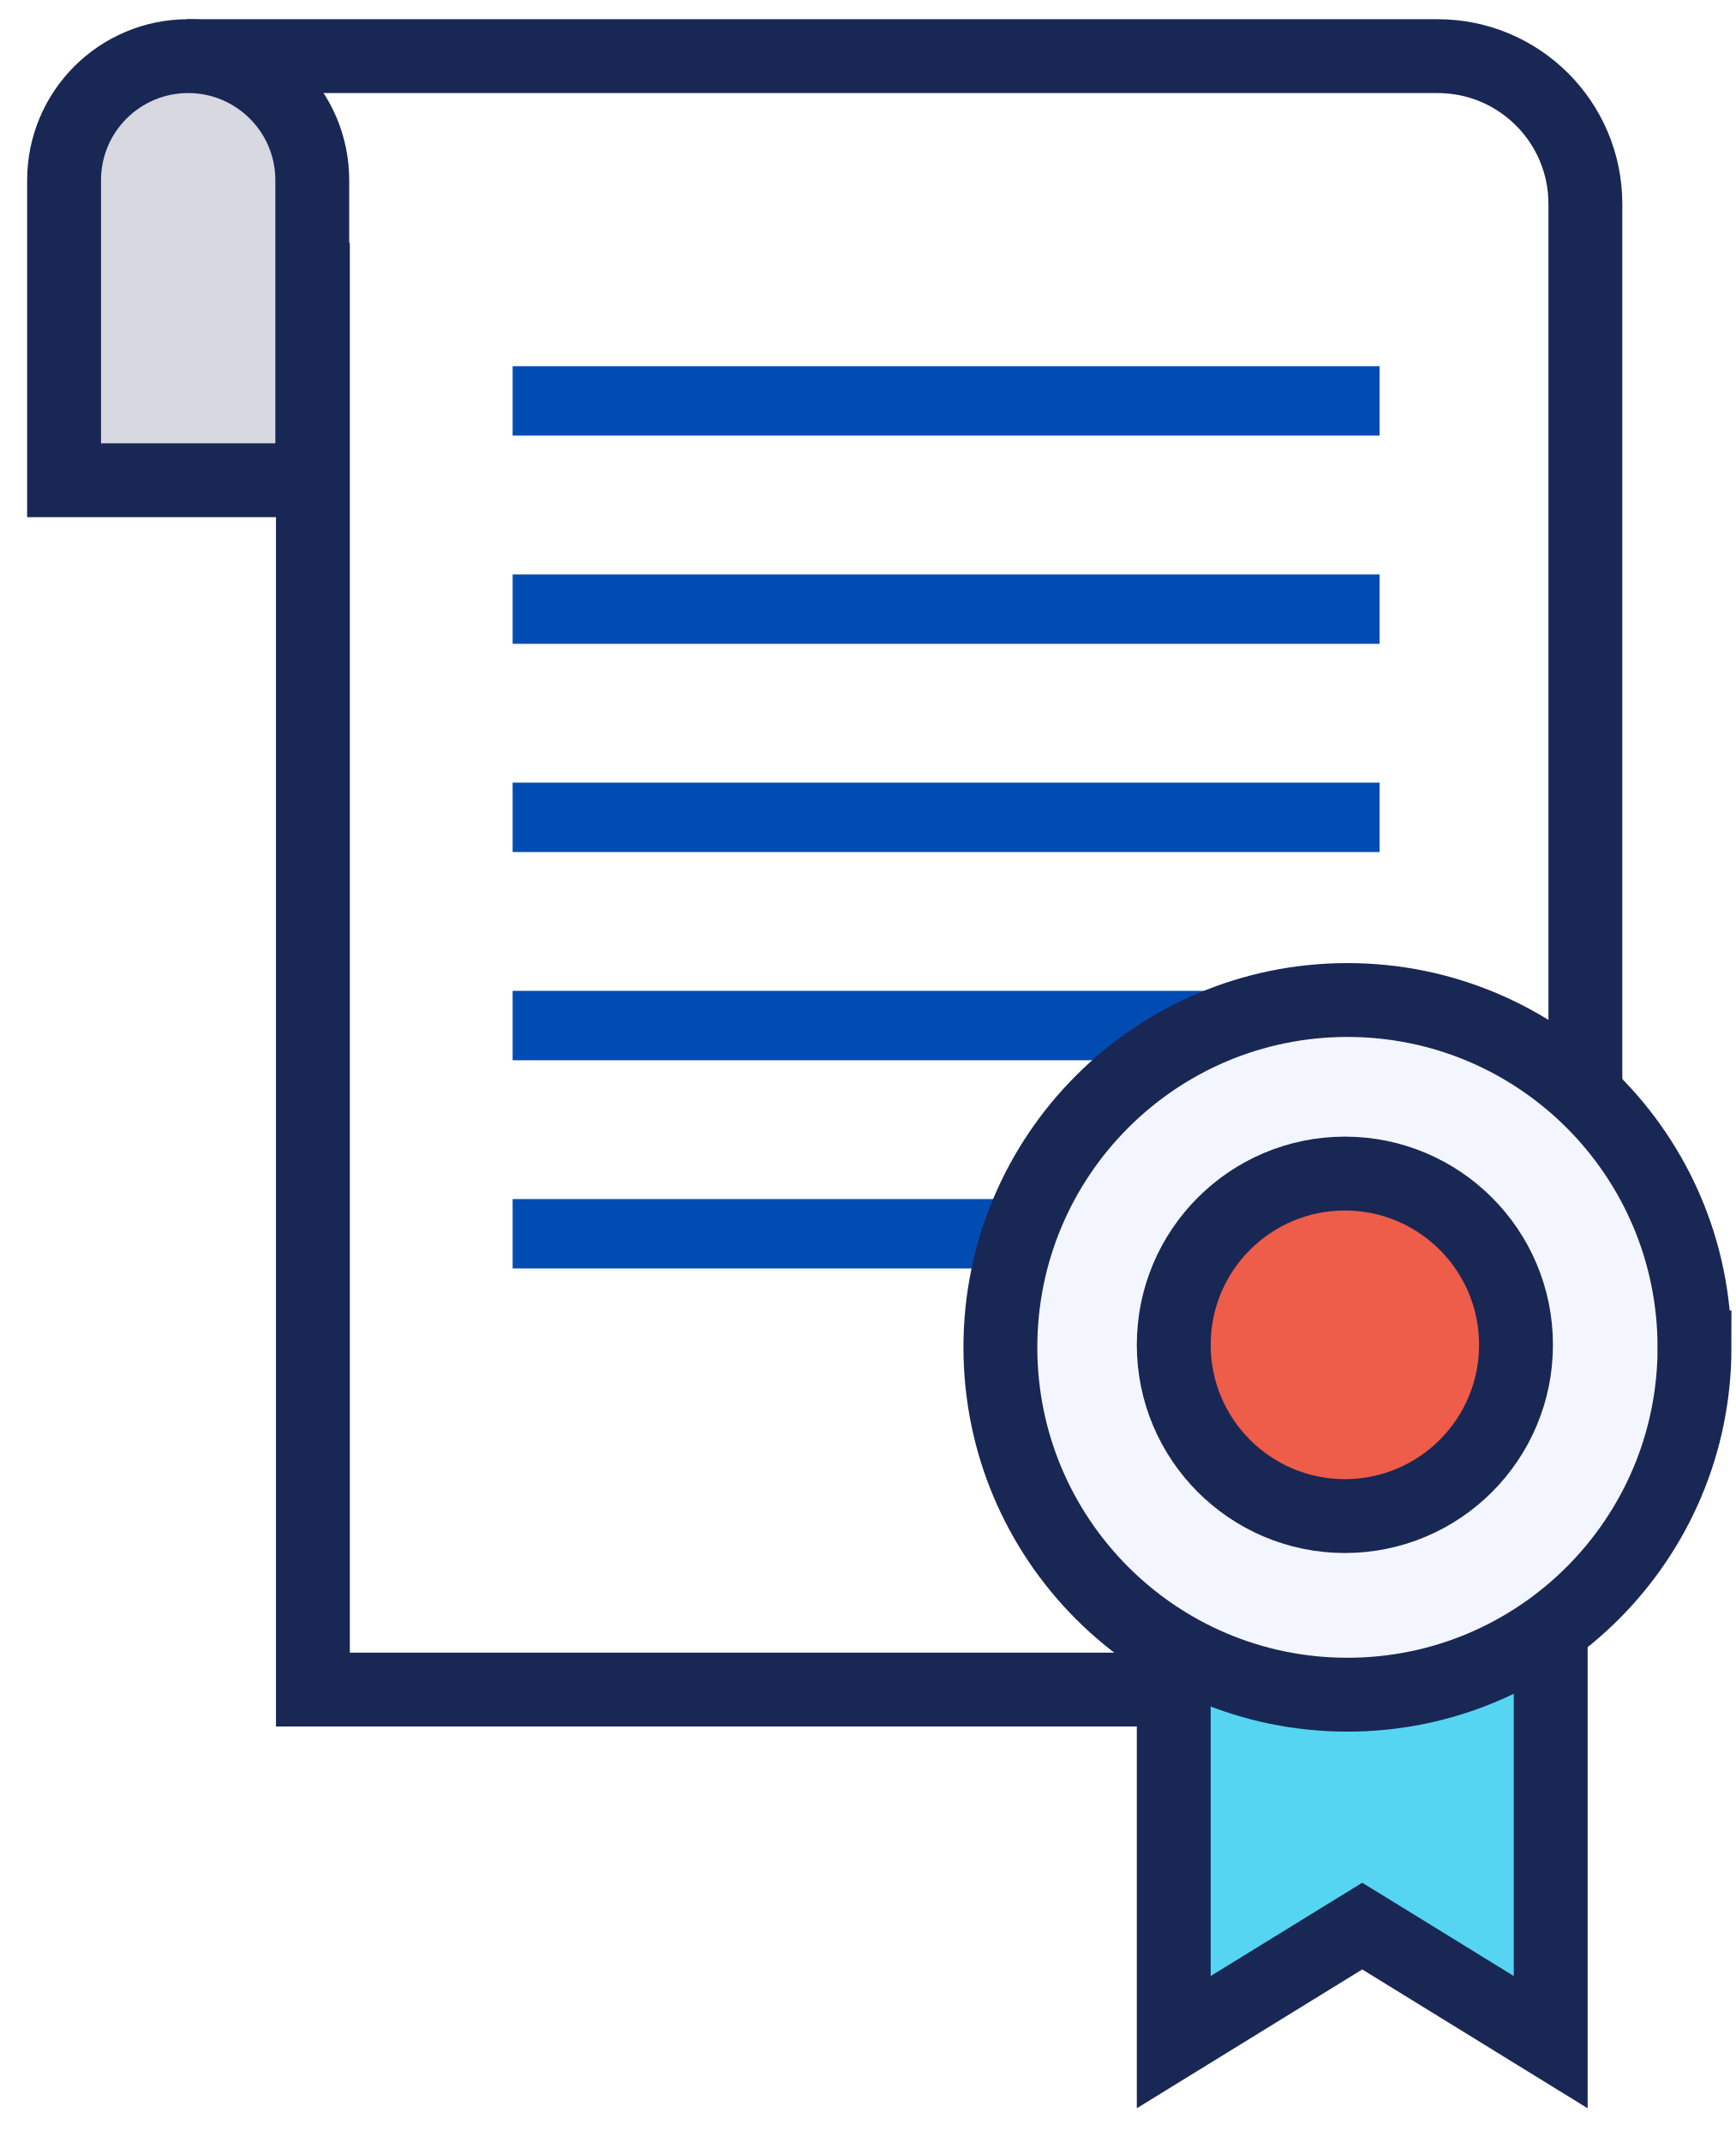
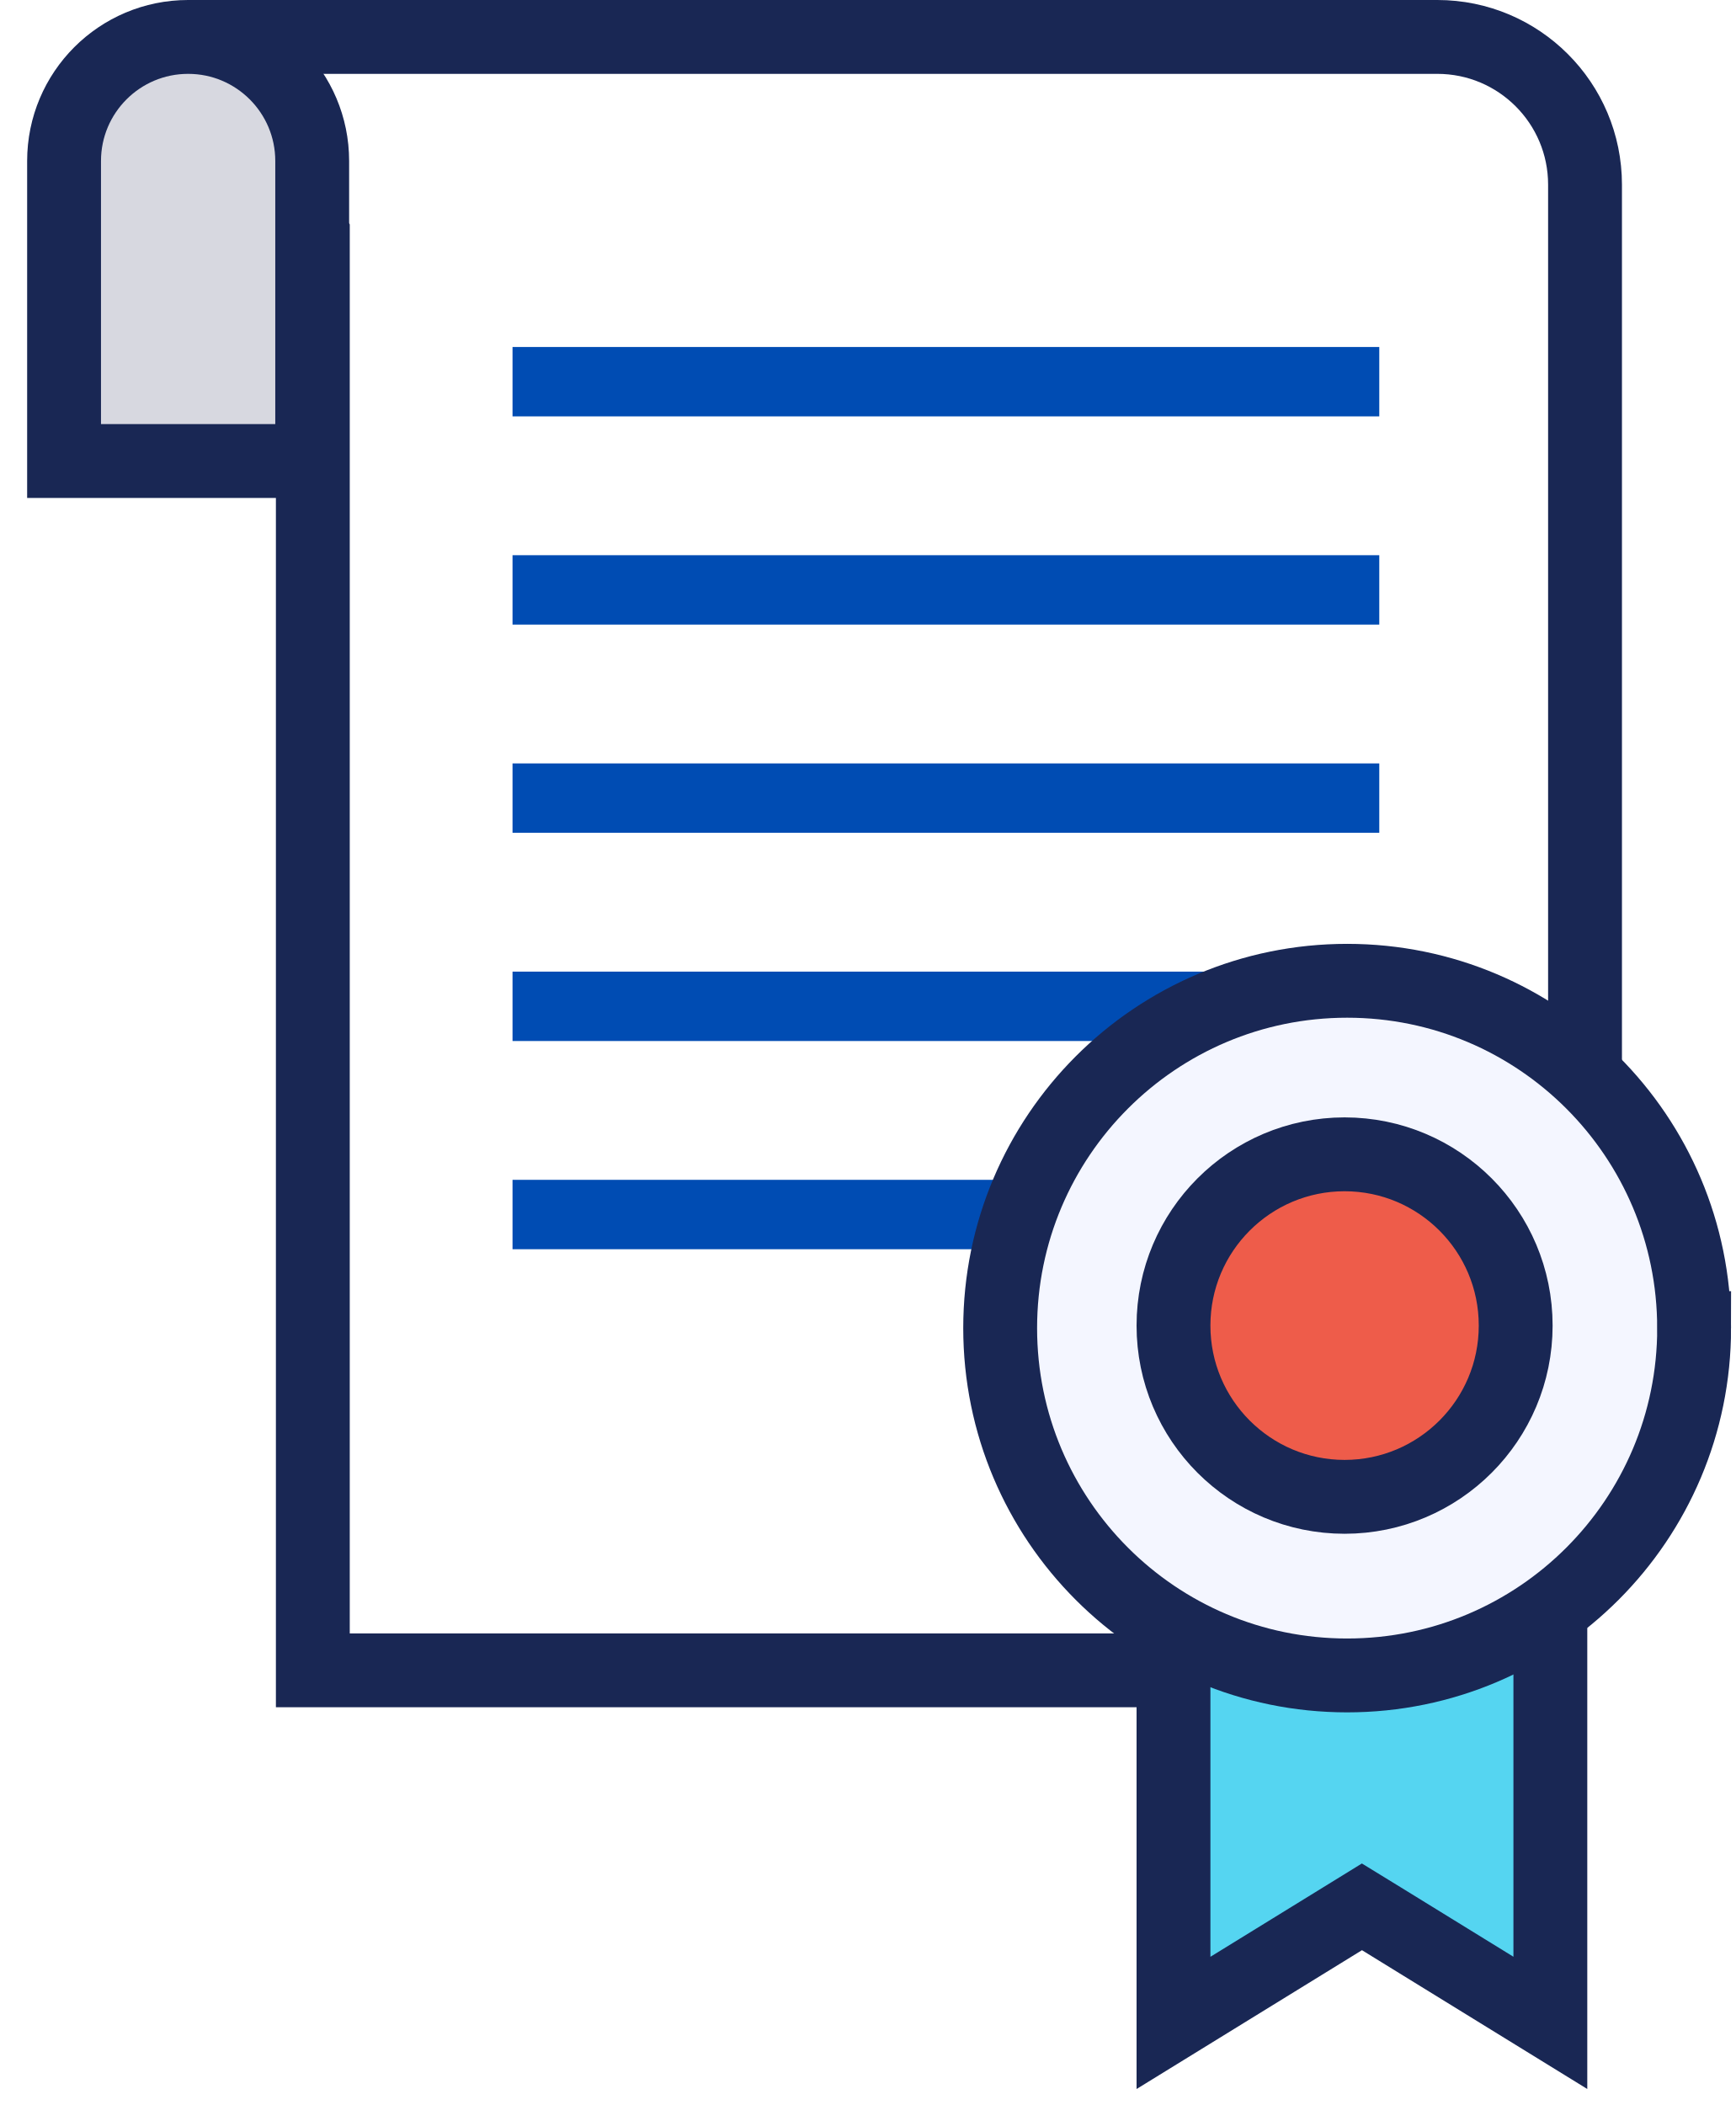
- <svg xmlns="http://www.w3.org/2000/svg" width="47" height="58" viewBox="0 0 47 58" fill="none">
-   <path fill="#004CB3" d="M13.88 15.554h23.473v1.879H13.88zm0 11.276h23.473v1.879H13.88zm0 5.638h23.473v1.879H13.88zm0-22.552h23.473v1.879H13.88zm0 11.276h23.473v1.879H13.88z" />
-   <path d="M8.472 7.262v-.333l-.2-.267-2.63-3.51.271-1.632h33.012a4 4 0 014 4v35.23a5 5 0 01-5 5H8.472V7.262z" stroke="#192754" stroke-width="2" />
-   <path d="M1.735 4.88a3.36 3.36 0 116.72 0v8.124h-6.72V4.88z" fill="#D7D8E0" stroke="#192754" stroke-width="2" />
-   <path d="M31.78 55.296V39.294h10.206v16.002l-4.578-2.82-.525-.322-.524.322-4.579 2.82z" fill="#55D5F1" stroke="#192754" stroke-width="2" />
-   <path d="M45.88 36.483c0 5.195-4.209 9.405-9.398 9.405-5.188 0-9.396-4.21-9.396-9.405 0-5.195 4.208-9.405 9.397-9.405 5.188 0 9.396 4.21 9.396 9.405z" fill="#F4F6FF" stroke="#192754" stroke-width="2" />
-   <path d="M41.047 36.414a4.636 4.636 0 01-4.633 4.638 4.636 4.636 0 01-4.634-4.638 4.636 4.636 0 014.634-4.637 4.636 4.636 0 014.633 4.637z" fill="#EE5C4A" stroke="#192754" stroke-width="2" />
+ <svg xmlns="http://www.w3.org/2000/svg" width="47" height="57" viewBox="0 0 47 57" fill="none">
+   <path fill="#004CB3" d="M13.88 15.034h23.473v1.879H13.88zm0 11.276h23.473v1.879H13.88zm0 5.638h23.473v1.879H13.88zm0-22.552h23.473v1.879H13.88zm0 11.276h23.473v1.879H13.88z" />
+   <path d="M8.472 6.742v-.333l-.2-.267-2.63-3.51L5.913 1h33.012a4 4 0 014 4v35.23a5 5 0 01-5 5H8.472V6.742z" stroke="#192754" stroke-width="2" />
+   <path d="M1.735 4.36a3.36 3.36 0 116.72 0v8.124h-6.72V4.36z" fill="#D7D8E0" stroke="#192754" stroke-width="2" />
+   <path d="M31.78 54.776V38.774h10.206v16.002l-4.578-2.82-.525-.322-.524.323-4.579 2.82z" fill="#55D5F1" stroke="#192754" stroke-width="2" />
+   <path d="M45.88 35.963c0 5.195-4.209 9.405-9.398 9.405-5.188 0-9.396-4.21-9.396-9.405 0-5.195 4.208-9.405 9.397-9.405 5.188 0 9.396 4.21 9.396 9.405z" fill="#F4F6FF" stroke="#192754" stroke-width="2" />
+   <path d="M41.047 35.895a4.636 4.636 0 01-4.633 4.637 4.636 4.636 0 01-4.634-4.637 4.636 4.636 0 014.634-4.638 4.636 4.636 0 014.633 4.638z" fill="#EE5C4A" stroke="#192754" stroke-width="2" />
</svg>
